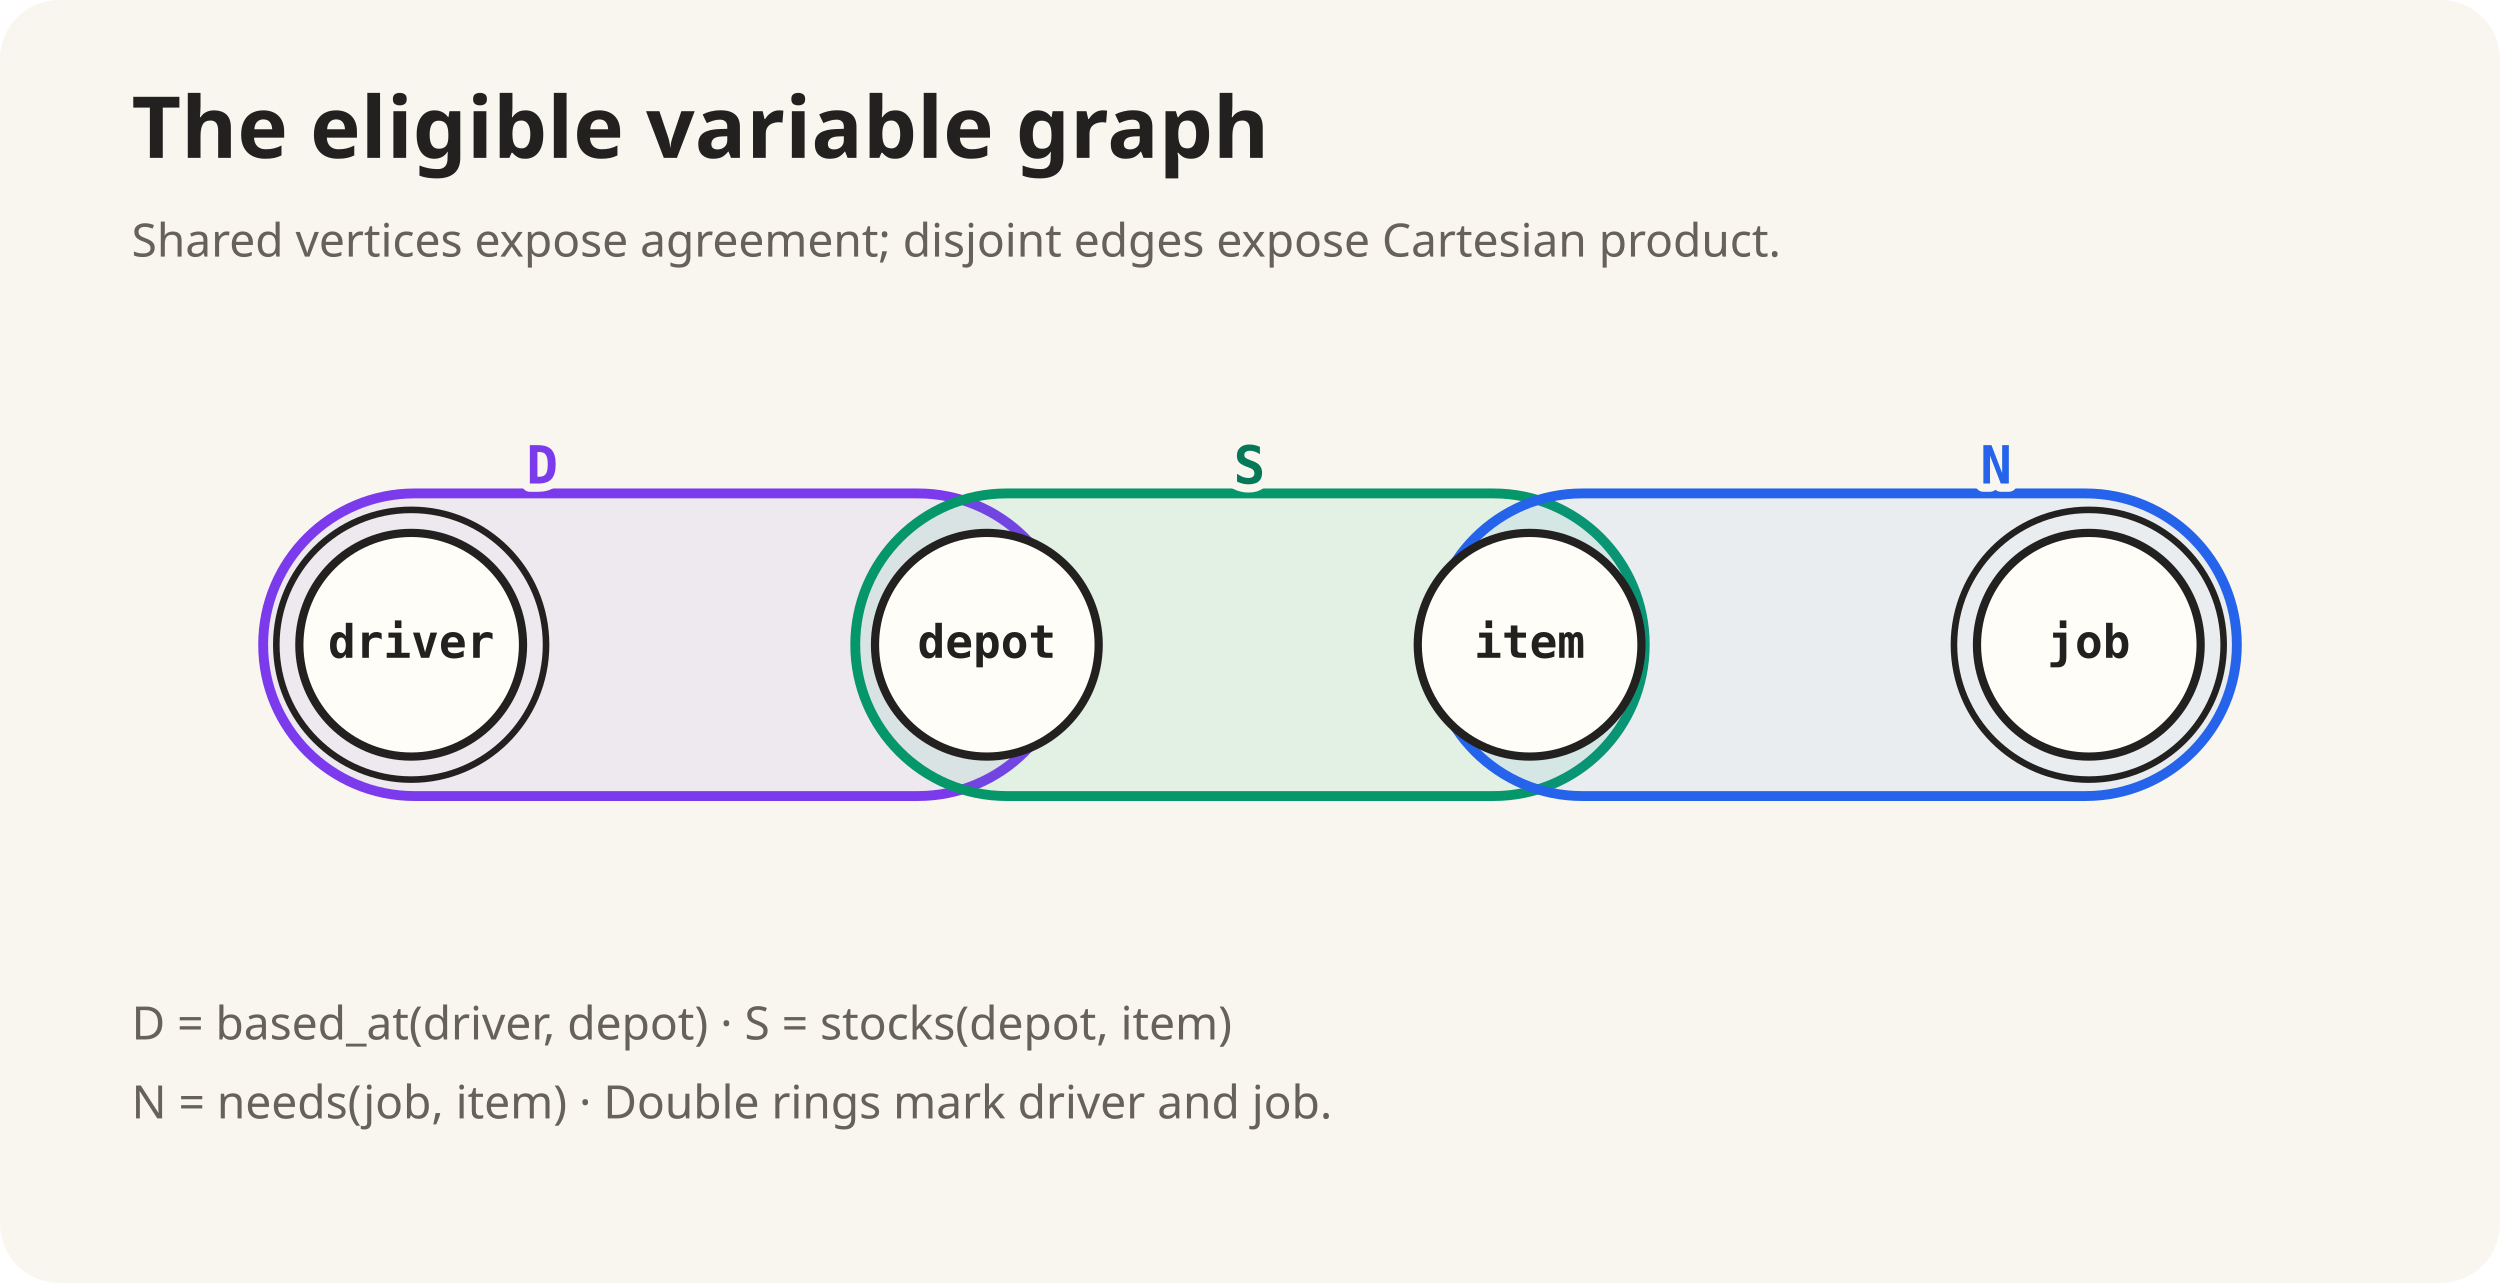
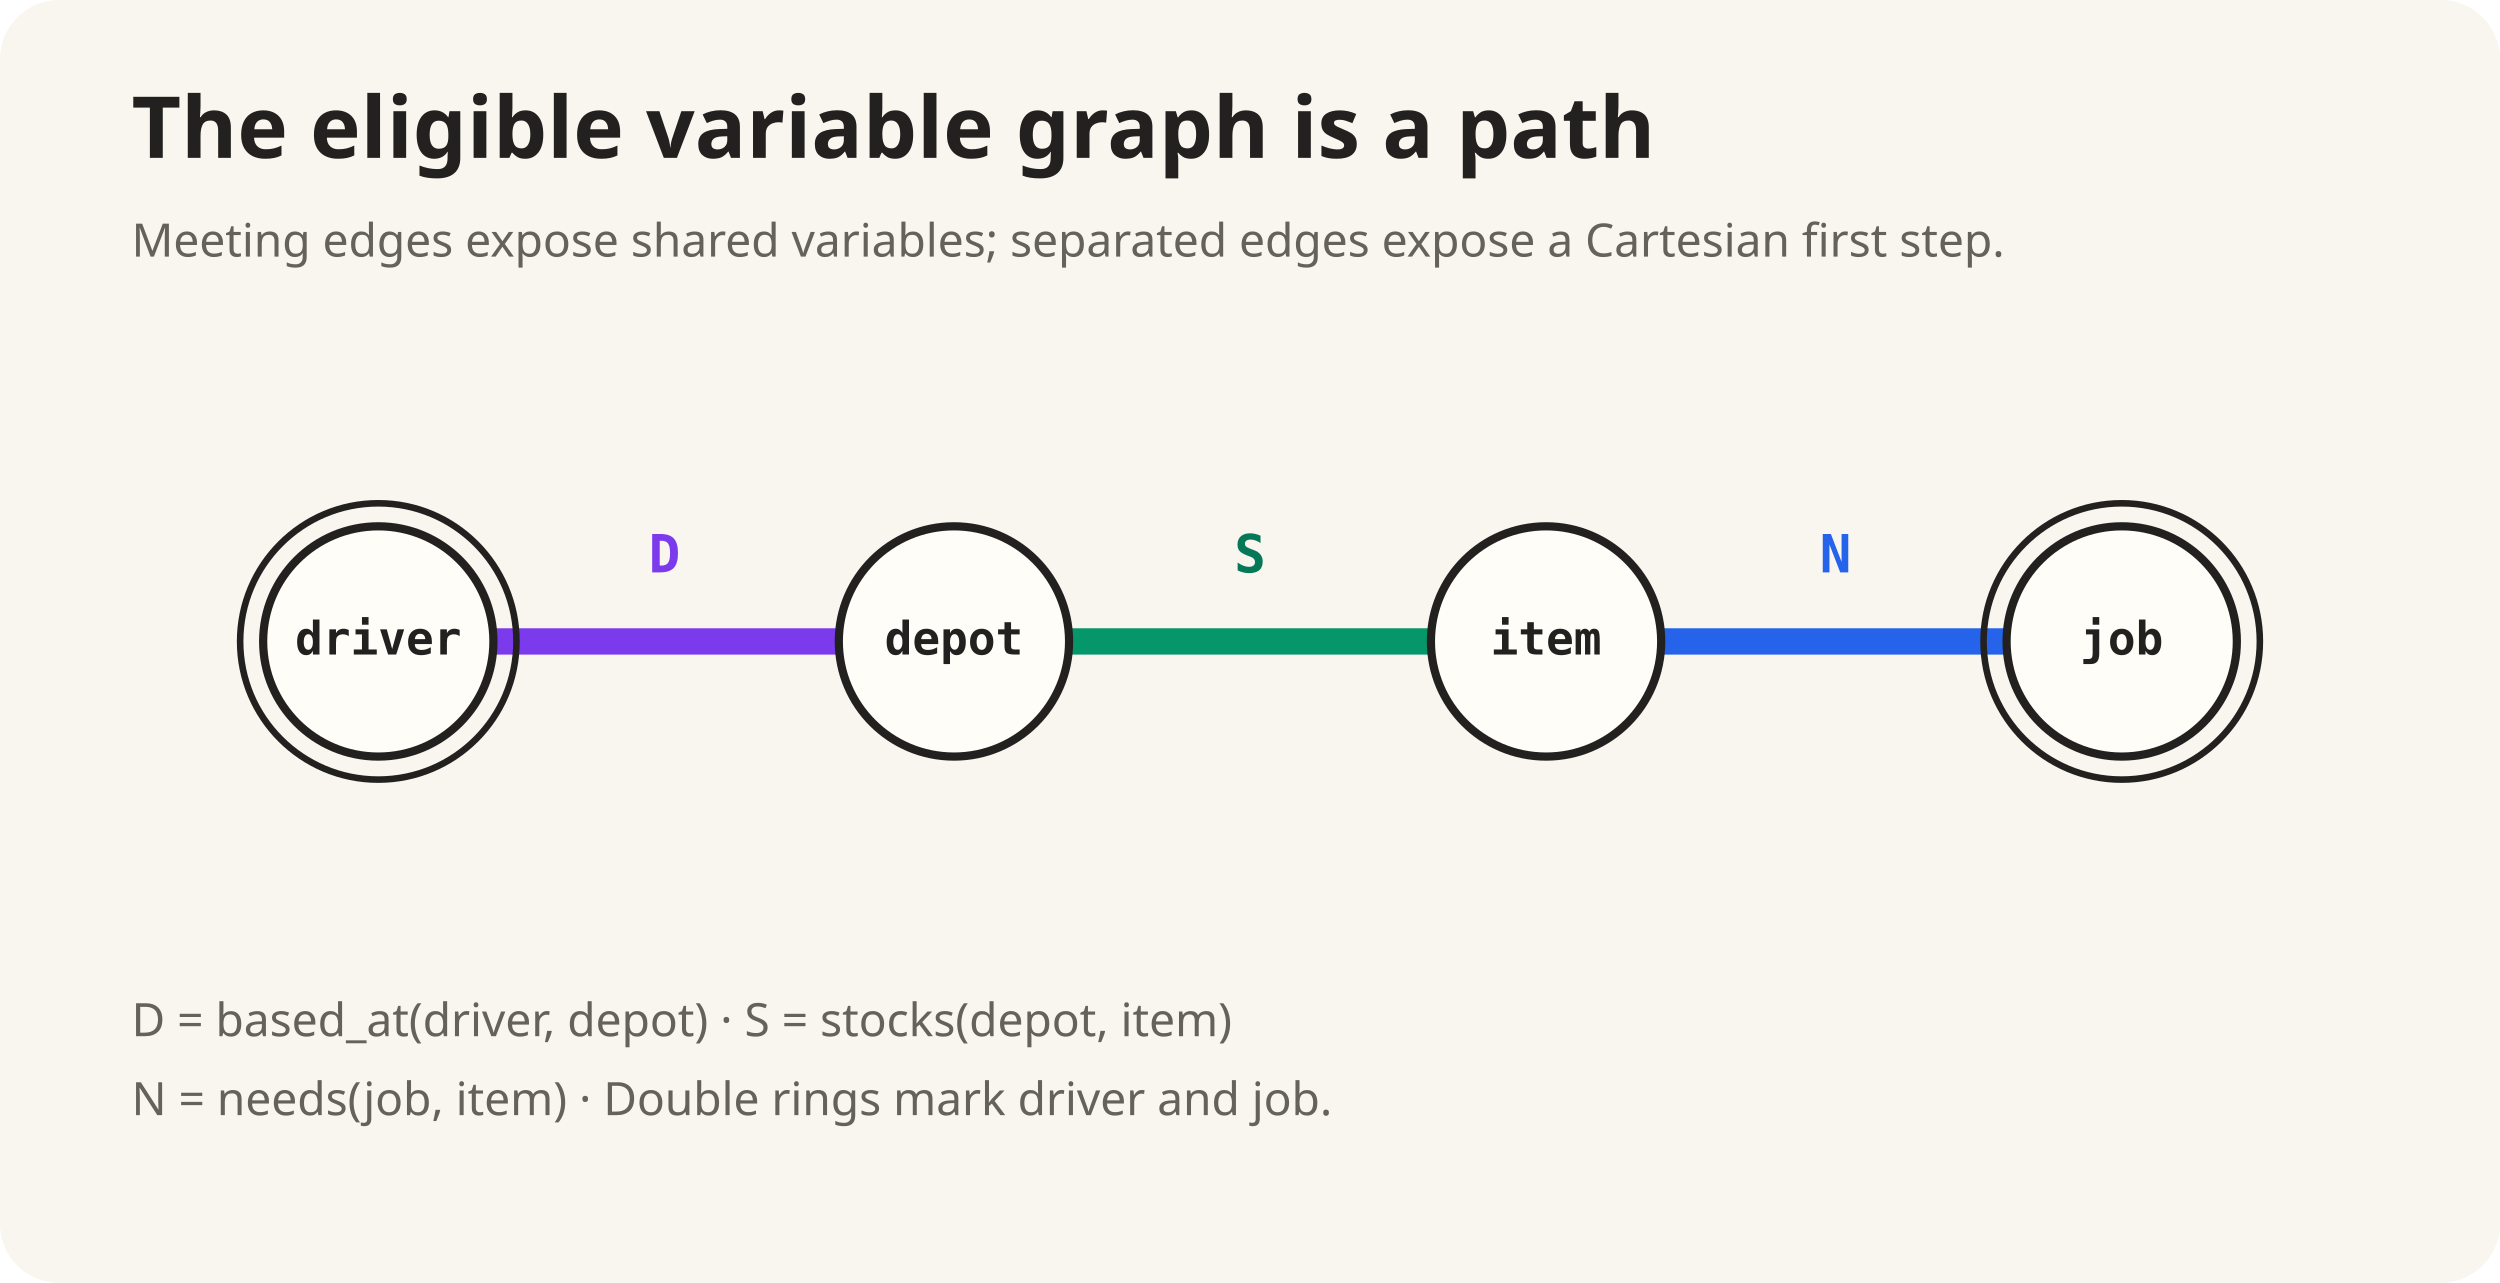
<svg xmlns="http://www.w3.org/2000/svg" viewBox="0 0 760 390" role="img" aria-labelledby="title description">
  <defs>
    <style>
      .heading { font: 700 26px ui-sans-serif, system-ui, sans-serif; fill: #22211f; }
      .note { font: 500 14px ui-sans-serif, system-ui, sans-serif; fill: #666159; }
-       .edge { stroke-width: 3; }
+       .edge { fill: none; stroke-width: 8; stroke-linecap: round; }
      .variable { fill: #fffdf8; stroke: #22211f; stroke-width: 2.5; }
      .head { fill: none; stroke: #22211f; stroke-width: 2; }
      .variable-text { font: 650 14px ui-monospace, SFMono-Regular, Menlo, monospace; fill: #22211f; text-anchor: middle; dominant-baseline: middle; }
-       .edge-label { font: 750 16px ui-monospace, SFMono-Regular, Menlo, monospace; paint-order: stroke; stroke: #f8f6ef; stroke-width: 5px; stroke-linejoin: round; }
+       .edge-label { font: 750 16px ui-monospace, SFMono-Regular, Menlo, monospace; paint-order: stroke; stroke: #f8f6ef; stroke-width: 5px; stroke-linejoin: round; text-anchor: middle; }
    </style>
  </defs>
  <rect width="760" height="390" rx="18" fill="#f8f6ef" />
-   <text x="40" y="48" class="heading">The eligible variable graph</text>
-   <text x="40" y="78" class="note">Shared vertices expose agreement; disjoint edges expose Cartesian product.</text>
-   <rect x="80" y="150" width="245" height="92" rx="46" fill="#8b5cf6" fill-opacity="0.09" stroke="#7c3aed" class="edge" />
-   <rect x="260" y="150" width="240" height="92" rx="46" fill="#10b981" fill-opacity="0.09" stroke="#059669" class="edge" />
-   <rect x="435" y="150" width="245" height="92" rx="46" fill="#3b82f6" fill-opacity="0.08" stroke="#2563eb" class="edge" />
-   <text x="160" y="147" class="edge-label" fill="#7c3aed">D</text>
-   <text x="375" y="147" class="edge-label" fill="#047857">S</text>
-   <text x="602" y="147" class="edge-label" fill="#2563eb">N</text>
-   <circle cx="125" cy="196" r="41" class="head" />
-   <circle cx="125" cy="196" r="34" class="variable" />
-   <text x="125" y="196" class="variable-text">driver</text>
-   <circle cx="300" cy="196" r="34" class="variable" />
-   <text x="300" y="196" class="variable-text">depot</text>
-   <circle cx="465" cy="196" r="34" class="variable" />
-   <text x="465" y="196" class="variable-text">item</text>
-   <circle cx="635" cy="196" r="41" class="head" />
-   <circle cx="635" cy="196" r="34" class="variable" />
-   <text x="635" y="196" class="variable-text">job</text>
-   <text x="40" y="316" class="note">D = based_at(driver, depot) · S = stocks(depot, item)</text>
-   <text x="40" y="340" class="note">N = needs(job, item) · Double rings mark driver and job.</text>
+   <text x="40" y="48" class="heading">The eligible variable graph is a path</text>
+   <text x="40" y="78" class="note">Meeting edges expose shared variables; separated edges expose a Cartesian first step.</text>
+   <line x1="115" y1="195" x2="290" y2="195" class="edge" stroke="#7c3aed" />
+   <line x1="290" y1="195" x2="470" y2="195" class="edge" stroke="#059669" />
+   <line x1="470" y1="195" x2="645" y2="195" class="edge" stroke="#2563eb" />
+   <text x="202" y="174" class="edge-label" fill="#7c3aed">D</text>
+   <text x="380" y="174" class="edge-label" fill="#047857">S</text>
+   <text x="558" y="174" class="edge-label" fill="#2563eb">N</text>
+   <circle cx="115" cy="195" r="42" class="head" />
+   <circle cx="115" cy="195" r="35" class="variable" />
+   <text x="115" y="195" class="variable-text">driver</text>
+   <circle cx="290" cy="195" r="35" class="variable" />
+   <text x="290" y="195" class="variable-text">depot</text>
+   <circle cx="470" cy="195" r="35" class="variable" />
+   <text x="470" y="195" class="variable-text">item</text>
+   <circle cx="645" cy="195" r="42" class="head" />
+   <circle cx="645" cy="195" r="35" class="variable" />
+   <text x="645" y="195" class="variable-text">job</text>
+   <text x="40" y="315" class="note">D = based_at(driver, depot) · S = stocks(depot, item)</text>
+   <text x="40" y="339" class="note">N = needs(job, item) · Double rings mark driver and job.</text>
</svg>
